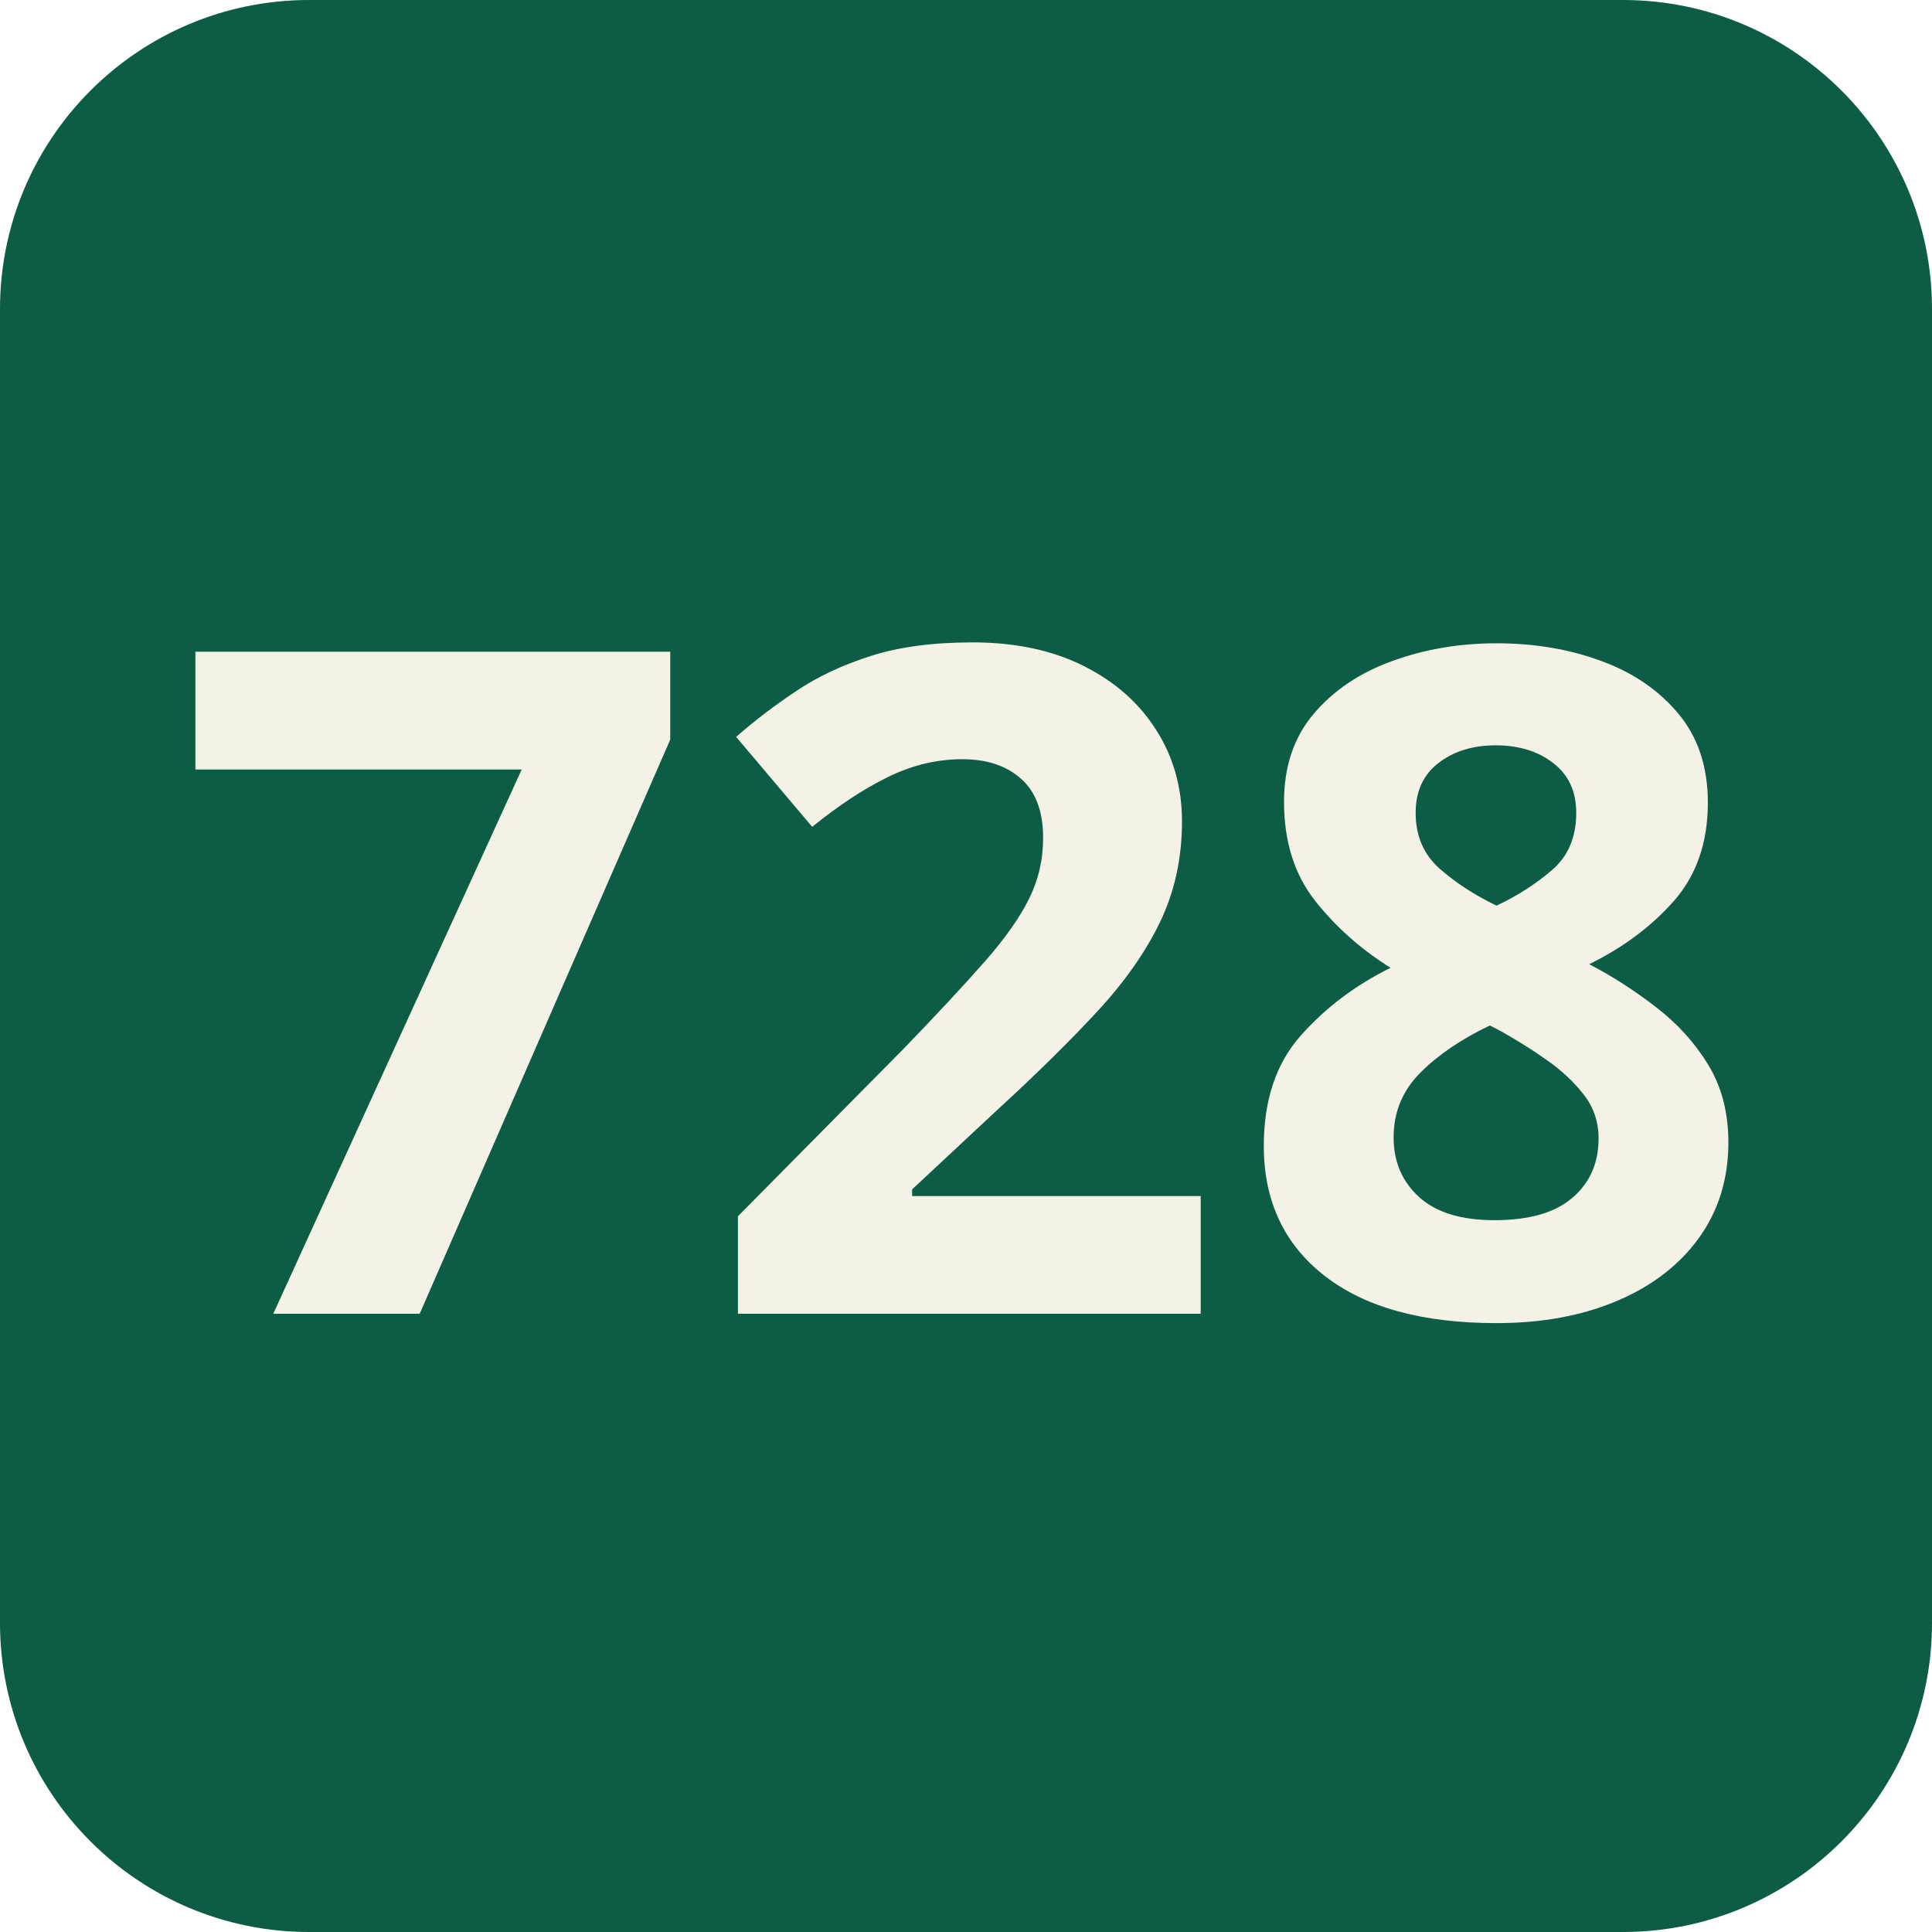
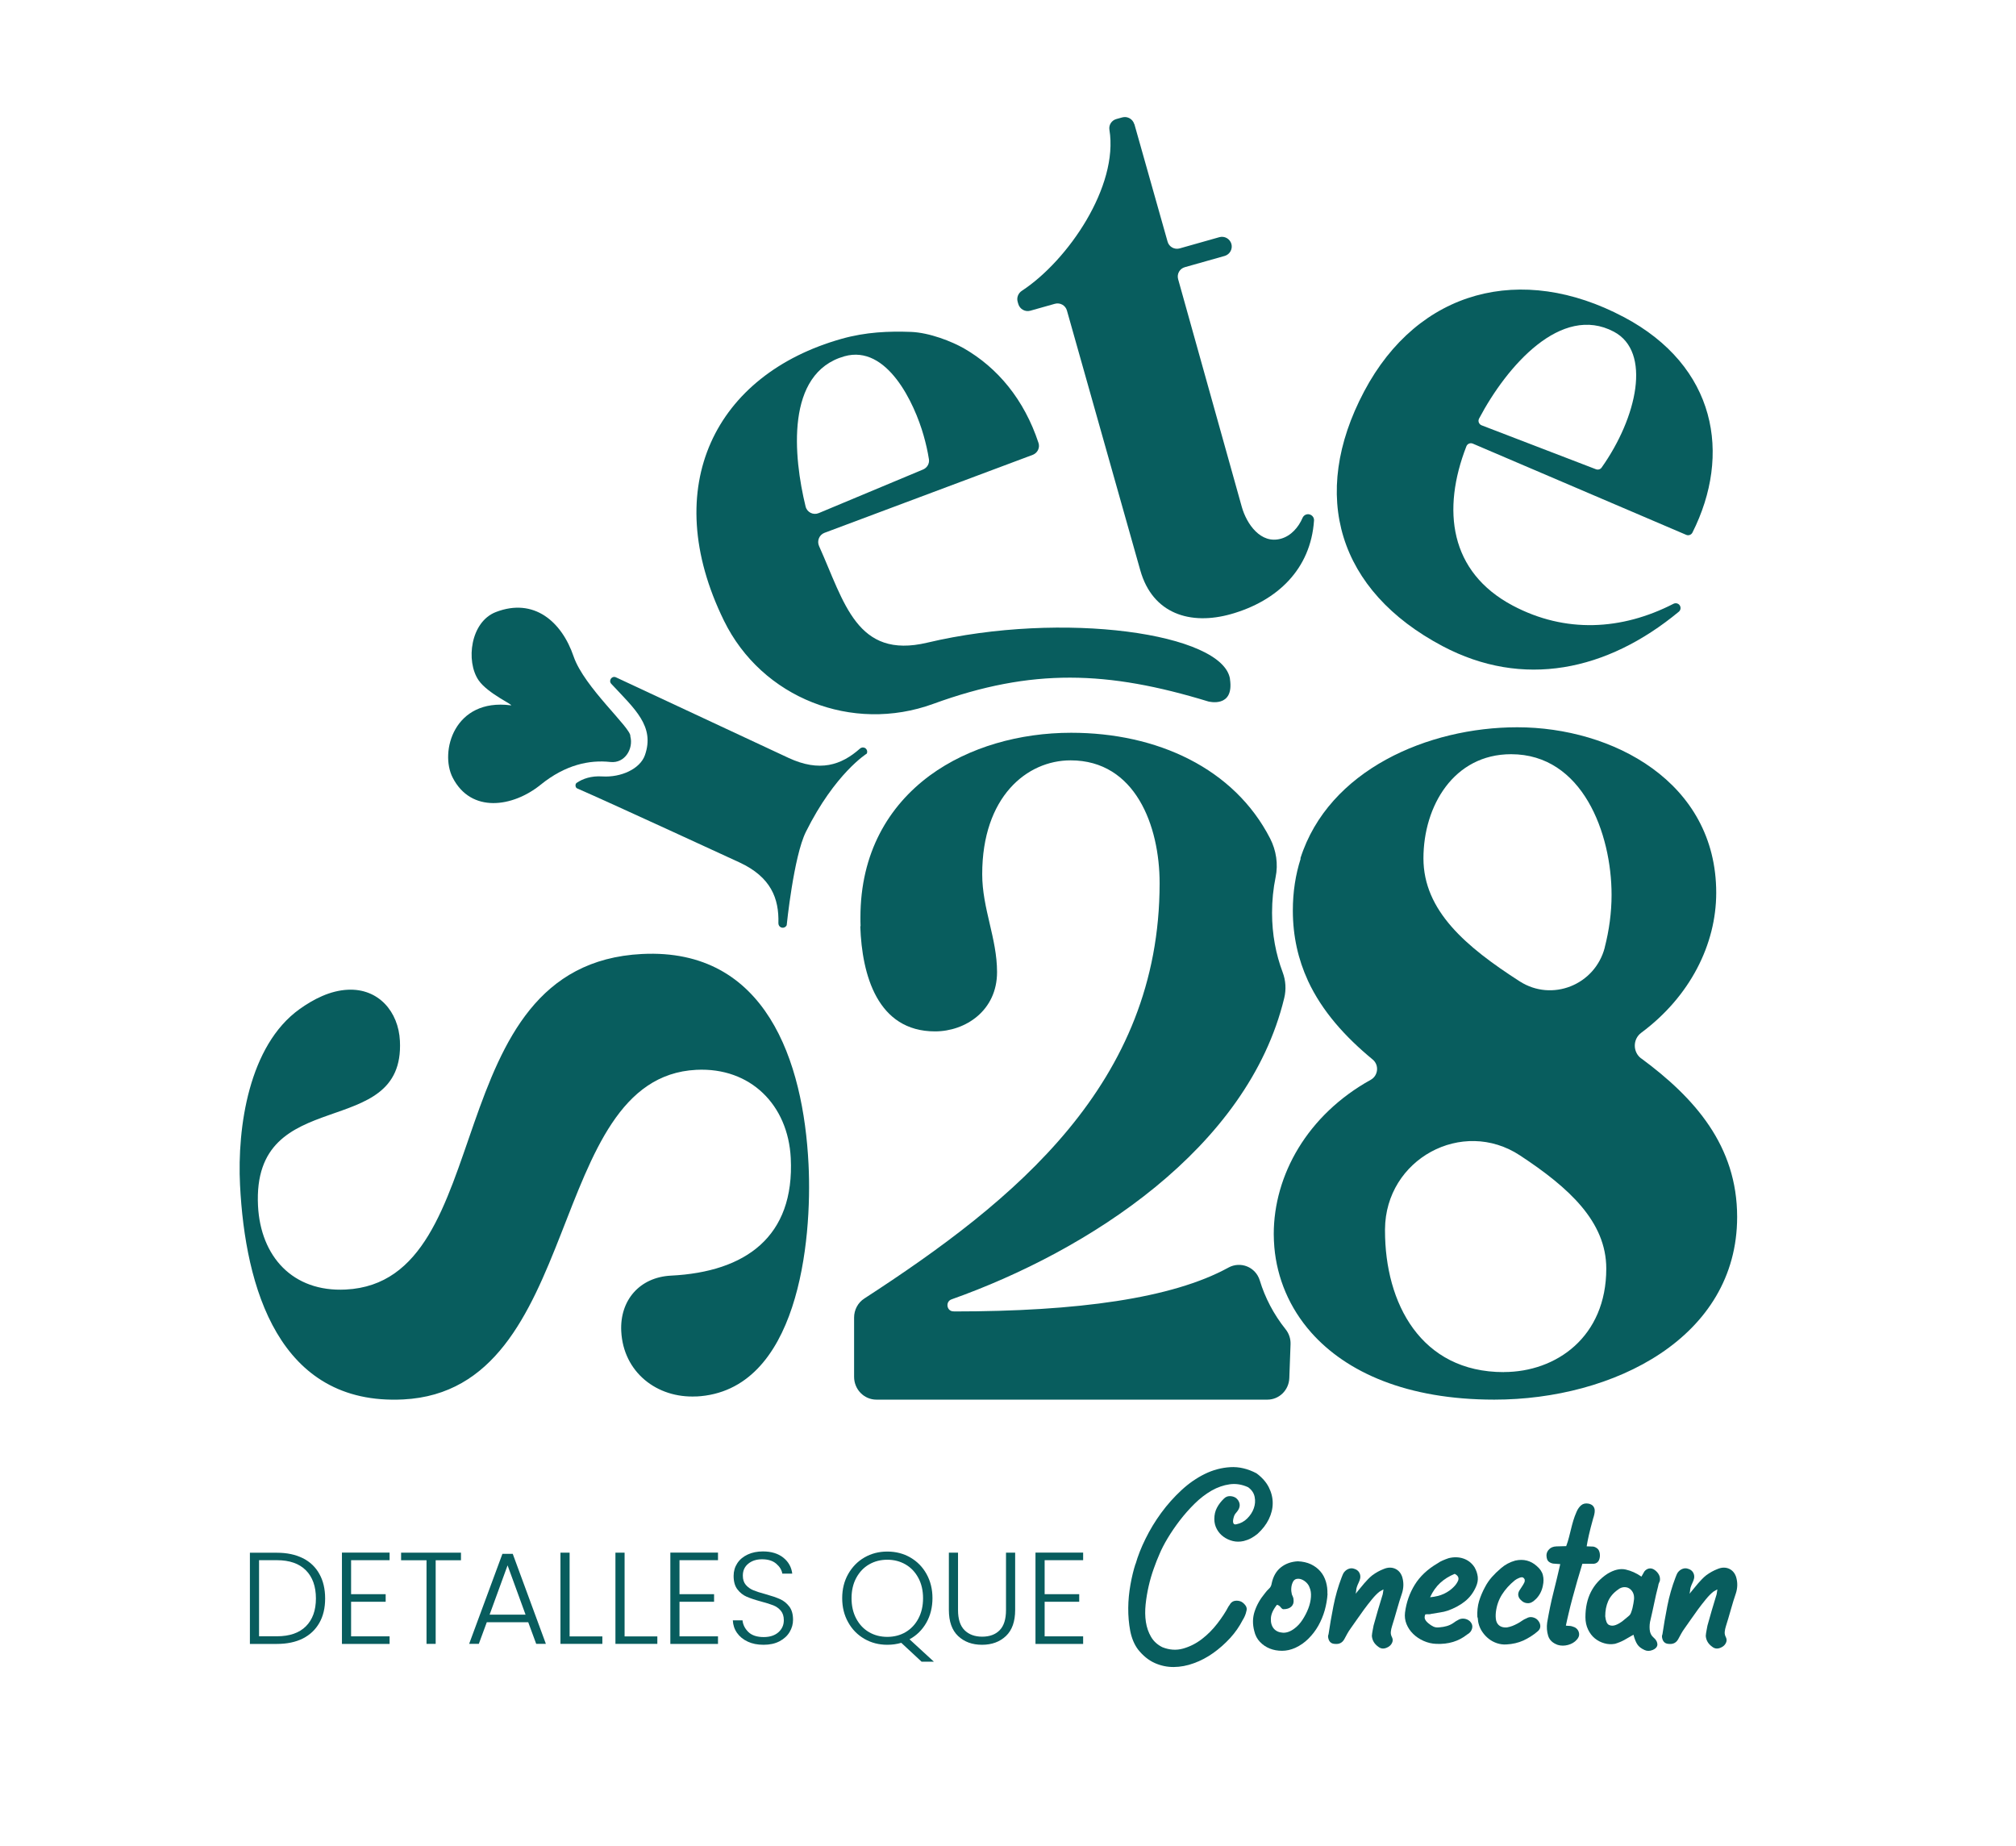
- <svg xmlns="http://www.w3.org/2000/svg" viewBox="0 0 100 100" width="100" height="100">
-   <rect width="100" height="100" rx="16" fill="#0D5C46" />
-   <text x="50" y="68" font-family="system-ui, sans-serif" font-size="48" font-weight="700" fill="#F4F2E6" text-anchor="middle">728</text>
+ <svg xmlns="http://www.w3.org/2000/svg" id="Capa_1" data-name="Capa 1" viewBox="0 0 308.41 282.29">
+   <defs>
+     <style>
+       .cls-1 {
+         fill: #085d5e;
+       }
+     </style>
+   </defs>
+   <g>
+     <path class="cls-1" d="M46.33,238.35c1.1.56,1.95,1.36,2.53,2.42.59,1.05.88,2.3.88,3.75s-.29,2.68-.88,3.72c-.59,1.04-1.43,1.84-2.53,2.4-1.1.55-2.43.83-3.97.83h-4.13v-13.95h4.13c1.54,0,2.87.28,3.97.84ZM46.8,248.77c1.02-1.02,1.53-2.44,1.53-4.26s-.51-3.27-1.53-4.3c-1.02-1.03-2.5-1.55-4.44-1.55h-2.73v11.64h2.73c1.94,0,3.42-.51,4.44-1.53Z" />
+     <path class="cls-1" d="M53.71,238.65v5.21h5.29v1.16h-5.29v5.29h5.89v1.16h-7.29v-13.97h7.29v1.16h-5.89Z" />
+     <path class="cls-1" d="M70.52,237.51v1.16h-3.87v12.79h-1.4v-12.79h-3.89v-1.16h9.16Z" />
+     <path class="cls-1" d="M80.82,248.15h-6.35l-1.22,3.31h-1.48l5.09-13.77h1.58l5.07,13.77h-1.48l-1.22-3.31ZM80.4,246.99l-2.75-7.54-2.75,7.54h5.51Z" />
+     <path class="cls-1" d="M87.14,250.32h5.01v1.14h-6.41v-13.95h1.4v12.81Z" />
+     <path class="cls-1" d="M95.55,250.32h5.01v1.14h-6.41v-13.95h1.4v12.81Z" />
+     <path class="cls-1" d="M103.95,238.65v5.21h5.29v1.16h-5.29v5.29h5.89v1.16h-7.29v-13.97h7.29v1.16h-5.89Z" />
+     <path class="cls-1" d="M114.4,251.12c-.7-.32-1.25-.77-1.65-1.34-.4-.57-.61-1.21-.64-1.92h1.48c.07.68.37,1.27.9,1.79.53.51,1.31.77,2.34.77.94,0,1.69-.24,2.25-.73.55-.49.83-1.1.83-1.85,0-.6-.15-1.08-.46-1.45-.31-.37-.69-.64-1.14-.82-.45-.18-1.08-.38-1.88-.59-.93-.25-1.67-.5-2.22-.74-.55-.24-1.01-.61-1.4-1.12-.39-.5-.58-1.19-.58-2.06,0-.72.19-1.36.56-1.93.37-.57.9-1.01,1.58-1.33s1.46-.48,2.34-.48c1.29,0,2.33.32,3.12.95.79.63,1.25,1.45,1.37,2.45h-1.52c-.09-.57-.41-1.08-.94-1.53-.53-.45-1.25-.67-2.16-.67-.84,0-1.54.22-2.1.67-.56.45-.84,1.05-.84,1.83,0,.59.15,1.06.46,1.42.31.36.69.63,1.15.82.46.19,1.08.39,1.87.6.9.25,1.64.5,2.2.75.56.25,1.03.62,1.42,1.13.39.51.58,1.18.58,2.04,0,.65-.17,1.27-.52,1.86-.35.59-.86,1.06-1.54,1.42s-1.49.54-2.44.54-1.73-.16-2.43-.48Z" />
+     <path class="cls-1" d="M140.99,254.19l-3.11-2.89c-.68.2-1.39.3-2.14.3-1.29,0-2.46-.3-3.51-.91-1.05-.61-1.88-1.45-2.48-2.54-.61-1.08-.91-2.31-.91-3.68s.3-2.6.91-3.68,1.43-1.93,2.48-2.54c1.05-.61,2.22-.91,3.51-.91s2.48.3,3.53.91,1.88,1.45,2.48,2.54.9,2.31.9,3.68-.31,2.66-.94,3.76-1.48,1.94-2.57,2.53l3.73,3.43h-1.88ZM130.99,247.6c.48.9,1.13,1.59,1.96,2.07.82.48,1.76.72,2.79.72s1.97-.24,2.79-.72c.82-.48,1.48-1.17,1.96-2.07.48-.9.72-1.94.72-3.12s-.24-2.22-.72-3.11c-.48-.89-1.13-1.58-1.96-2.06-.83-.48-1.76-.72-2.79-.72s-1.97.24-2.79.72c-.83.48-1.48,1.17-1.96,2.06-.48.89-.72,1.93-.72,3.11s.24,2.23.72,3.12Z" />
+     <path class="cls-1" d="M146.56,237.51v8.78c0,1.38.33,2.41.99,3.07s1.56,1,2.7,1,2.04-.33,2.68-.99c.65-.66.97-1.69.97-3.08v-8.78h1.4v8.76c0,1.77-.47,3.1-1.41,3.99s-2.16,1.34-3.66,1.34-2.72-.45-3.66-1.34-1.41-2.22-1.41-3.99v-8.76h1.4Z" />
+     <path class="cls-1" d="M159.81,238.65v5.21h5.29v1.16h-5.29v5.29h5.89v1.16h-7.29v-13.97h7.29v1.16h-5.89Z" />
+     <path class="cls-1" d="M173.72,239.25c.35-1.23.86-2.53,1.53-3.88.67-1.36,1.46-2.67,2.39-3.94.93-1.27,1.96-2.42,3.09-3.47s2.32-1.87,3.58-2.49c1.26-.62,2.56-.96,3.9-1.04,1.34-.08,2.68.24,4.01.94.85.63,1.48,1.34,1.88,2.13.4.79.6,1.6.6,2.43s-.2,1.65-.6,2.47c-.4.82-.98,1.56-1.73,2.24-.3.25-.63.47-.98.66-.35.19-.73.33-1.13.43-.58.13-1.13.13-1.66,0s-1.01-.35-1.43-.66c-.43-.31-.77-.7-1.02-1.17-.25-.46-.38-.97-.38-1.53,0-.65.13-1.23.4-1.73.26-.5.62-.97,1.07-1.4.25-.25.55-.38.89-.38s.65.09.92.26c.3.23.49.51.57.85.08.34.01.67-.19,1-.08.13-.17.25-.28.38-.11.13-.21.25-.28.38-.05.1-.1.24-.15.42s-.08.35-.09.51.02.3.09.41c.08.11.23.15.45.09.63-.13,1.17-.42,1.64-.89.46-.46.8-.98,1-1.55.2-.57.25-1.14.13-1.73-.11-.59-.45-1.09-1-1.49-.93-.43-1.87-.58-2.81-.45-.94.13-1.87.45-2.77.96-.9.52-1.77,1.18-2.6,2-.83.82-1.59,1.68-2.28,2.58-.69.9-1.31,1.81-1.85,2.71-.54.9-.96,1.72-1.26,2.45-.28.63-.57,1.36-.87,2.21-.3.84-.56,1.72-.77,2.64-.21.92-.37,1.85-.47,2.81-.1.96-.09,1.85.04,2.7.13.84.39,1.6.79,2.28.4.68.98,1.21,1.73,1.58,1.08.43,2.14.5,3.17.21,1.03-.29,1.98-.77,2.87-1.45.88-.68,1.67-1.47,2.37-2.38.7-.91,1.27-1.77,1.7-2.6.15-.2.25-.35.3-.45.2-.25.45-.4.75-.43.3-.04.6,0,.9.13.28.15.5.36.68.62s.21.55.11.85c-.05.25-.13.49-.23.72-.1.23-.21.44-.34.64-.5.98-1.14,1.9-1.92,2.75-.78.85-1.64,1.61-2.58,2.28-.94.67-1.93,1.19-2.96,1.56-1.03.38-2.05.57-3.07.58-1.02.01-2-.2-2.94-.62-.94-.43-1.79-1.12-2.54-2.07-.58-.78-.97-1.73-1.19-2.85-.21-1.12-.31-2.28-.3-3.49.01-1.21.13-2.4.34-3.58.21-1.18.47-2.24.77-3.17Z" />
+     <path class="cls-1" d="M203.09,243.81c-.05.83-.2,1.67-.43,2.51-.24.84-.57,1.63-.98,2.36-.41.73-.92,1.39-1.51,1.98-.59.59-1.26,1.06-2.02,1.41-.68.3-1.35.45-2.02.45s-1.29-.11-1.87-.34c-.58-.23-1.08-.57-1.51-1.02s-.72-1-.87-1.66c-.28-1.06-.26-2.06.06-3.02s.83-1.87,1.56-2.75c.2-.28.42-.51.64-.72.23-.2.36-.48.41-.83.23-1.06.7-1.87,1.41-2.43s1.58-.87,2.58-.92c.75.03,1.42.18,2,.45.58.28,1.06.64,1.45,1.09.39.45.67.98.85,1.58.18.6.25,1.22.23,1.85ZM195.36,245.47c-.6.75-.92,1.46-.94,2.11-.03.65.13,1.17.45,1.55.33.38.78.58,1.36.62.58.04,1.17-.17,1.77-.62.48-.35.9-.8,1.26-1.36.36-.55.66-1.13.89-1.73.23-.6.36-1.19.4-1.75.04-.57-.03-1.05-.21-1.45-.08-.25-.23-.49-.45-.72-.23-.23-.48-.4-.75-.51-.28-.11-.55-.14-.81-.08-.26.06-.46.25-.58.55-.13.28-.19.57-.21.89s.02.62.09.92c.05.13.11.26.17.4.06.14.09.28.09.43.05.43-.06.77-.34,1.04-.28.26-.68.4-1.21.4-.13,0-.26-.1-.42-.3-.15-.2-.34-.33-.57-.38Z" />
+     <path class="cls-1" d="M211.64,243.13c-.13.08-.24.14-.34.19-.1.05-.19.1-.26.15-.38.3-.77.7-1.17,1.19-.4.49-.8,1-1.19,1.53-.39.53-.76,1.05-1.11,1.56-.35.52-.67.96-.94,1.34-.2.28-.38.55-.53.83-.15.28-.3.55-.45.83-.3.53-.75.77-1.36.72-.6,0-.97-.3-1.09-.9-.05-.2-.04-.39.04-.57.2-1.36.45-2.8.75-4.33.3-1.53.72-2.98,1.24-4.34.05-.12.1-.25.15-.38.05-.12.11-.25.19-.38.2-.28.45-.47.73-.58.29-.11.57-.12.85-.02.35.1.61.28.77.55.16.26.22.56.17.89-.05.23-.13.45-.24.68s-.21.45-.28.68c-.05.15-.08.3-.09.45-.01.15-.04.34-.09.57.28-.33.52-.62.73-.89.21-.26.41-.5.6-.72.19-.21.38-.42.57-.62s.41-.4.66-.6c.55-.4,1.12-.72,1.7-.94.65-.28,1.24-.29,1.77-.06.53.24.89.66,1.09,1.26.25.83.24,1.67-.04,2.53-.25.73-.51,1.56-.77,2.49-.26.93-.51,1.76-.74,2.49-.1.3-.16.6-.19.89-.03.29.04.57.19.85.13.28.13.55,0,.83-.13.28-.33.49-.6.64-.58.33-1.08.31-1.51-.04-.6-.43-.93-.98-.98-1.66.02-.28.06-.54.11-.79s.1-.52.15-.79c.18-.65.39-1.41.64-2.26.25-.85.48-1.61.68-2.26.05-.13.09-.27.11-.43.02-.16.05-.34.08-.55Z" />
+     <path class="cls-1" d="M218.05,246.94c-.13.3-.14.56-.04.77.1.21.28.42.53.62.23.2.48.36.75.49.28.13.59.16.94.11.38-.03.74-.09,1.09-.19.35-.1.68-.25.98-.45.13-.1.27-.2.43-.3.16-.1.32-.19.47-.26.28-.13.57-.16.87-.11.3.05.57.18.79.38.45.45.5.97.15,1.54-.15.2-.34.37-.57.49-1.28,1.03-2.85,1.51-4.71,1.43-.68-.02-1.33-.18-1.94-.45s-1.15-.63-1.6-1.07c-.45-.44-.79-.94-1.02-1.51s-.3-1.15-.23-1.75c.2-1.56.7-2.98,1.49-4.26.79-1.28,1.95-2.38,3.49-3.28.25-.18.52-.33.81-.45.29-.12.58-.24.89-.34.8-.2,1.56-.18,2.26.06.7.24,1.27.68,1.7,1.34.28.5.44.99.49,1.47.05.48-.04.97-.26,1.47-.4.93-.97,1.69-1.72,2.28-.74.59-1.62,1.06-2.62,1.41-.38.13-.78.22-1.21.28-.43.06-.85.13-1.28.21-.15.05-.3.07-.45.06s-.31,0-.49.02ZM218.77,244.33c.83-.08,1.54-.25,2.13-.53.59-.28,1.1-.64,1.53-1.09.28-.28.49-.59.64-.94.15-.43-.03-.77-.53-1.02-.85.35-1.59.81-2.21,1.38-.62.57-1.14,1.3-1.56,2.21Z" />
+     <path class="cls-1" d="M226.01,247.39c-.05-.9.04-1.73.26-2.47.23-.74.53-1.45.9-2.13.3-.58.66-1.1,1.07-1.56.41-.46.87-.91,1.38-1.34.63-.55,1.36-.94,2.19-1.17,1.26-.28,2.35,0,3.28.83.5.43.82.89.94,1.39.13.5.13,1.04,0,1.62-.15.78-.49,1.45-1.02,2-.1.08-.19.16-.28.25-.09.09-.18.16-.28.21-.25.18-.54.25-.87.21-.33-.04-.6-.17-.83-.4-.25-.2-.41-.44-.47-.72-.06-.28,0-.55.17-.83.13-.2.25-.4.38-.58.13-.19.24-.38.34-.58.05-.08.08-.18.09-.32.01-.14-.02-.25-.09-.32-.1-.15-.23-.22-.38-.21-.15.01-.3.06-.45.13-.2.08-.4.19-.6.34-.8.65-1.46,1.38-1.96,2.17-.5.79-.82,1.69-.94,2.7-.05.48-.04.9.04,1.28.1.38.29.65.57.83.28.18.63.25,1.06.23.3-.05.58-.13.85-.23.26-.1.53-.23.81-.38.23-.12.45-.26.66-.41.21-.15.45-.28.7-.38.3-.18.62-.23.96-.15s.61.24.81.49c.23.28.34.57.34.87s-.14.57-.41.79c-.68.58-1.41,1.04-2.19,1.4-.78.35-1.65.55-2.6.6-.5.03-.98-.04-1.43-.19-.45-.15-.87-.37-1.24-.66s-.7-.63-.98-1.04c-.28-.4-.48-.84-.6-1.32-.05-.2-.08-.38-.09-.55-.01-.16-.03-.29-.06-.4Z" />
+     <path class="cls-1" d="M243.72,236.57c.25.05.47.16.66.32.19.16.31.42.36.77.05.35,0,.69-.13,1-.14.31-.4.5-.77.55h-1.77c-.25.8-.51,1.67-.77,2.58-.26.92-.51,1.8-.74,2.66-.23.85-.43,1.65-.6,2.39-.18.74-.31,1.35-.41,1.83.18.02.35.04.51.04s.32.03.47.08c.5.13.83.4.98.83.15.43.05.83-.3,1.21-.33.38-.77.64-1.32.79-.55.15-1.08.15-1.58,0-.78-.28-1.27-.74-1.47-1.39-.2-.65-.25-1.33-.15-2.04.28-1.63.59-3.14.94-4.52s.7-2.85,1.06-4.41l-1.09-.08c-.28-.05-.51-.16-.7-.32-.19-.16-.3-.47-.32-.92,0-.35.13-.67.4-.94.26-.28.63-.43,1.11-.45l1.51-.04c.18-.48.32-.94.43-1.38.11-.44.22-.87.32-1.28.1-.41.21-.83.34-1.26.13-.43.29-.87.49-1.32.18-.43.42-.77.72-1.02.3-.25.69-.33,1.17-.23.3.08.52.2.66.38.14.18.21.37.23.58.01.21,0,.43-.06.66-.05.23-.11.45-.19.68-.28,1-.49,1.83-.64,2.49-.15.65-.26,1.23-.34,1.73l1.02.04Z" />
+     <path class="cls-1" d="M251.11,241.17l.45-.79c.2-.25.45-.4.73-.45.29-.05.57.03.85.23.28.2.49.44.64.72.15.28.2.59.15.94-.05.13-.1.25-.15.36-.05.11-.09.26-.11.43-.23.88-.43,1.74-.6,2.58-.18.84-.36,1.7-.57,2.58-.13.48-.17.97-.13,1.49.04.52.23.92.58,1.22.4.33.6.7.6,1.13-.05.35-.3.62-.74.79-.44.18-.85.18-1.23,0-.5-.23-.87-.51-1.09-.85-.23-.34-.43-.84-.6-1.49-.5.3-.97.57-1.41.81-.44.24-.91.43-1.41.58-.55.1-1.1.08-1.64-.08-.54-.15-1.02-.4-1.45-.75-.43-.35-.77-.8-1.04-1.36-.26-.55-.4-1.18-.4-1.88,0-2.94,1.12-5.15,3.35-6.63,1.03-.63,1.97-.85,2.81-.66.84.19,1.64.55,2.39,1.07ZM249.15,247.2c.15-.1.27-.26.36-.49.09-.23.16-.46.23-.72.06-.25.11-.5.15-.75.04-.25.07-.46.09-.64.02-.4-.04-.74-.19-1.02-.15-.28-.35-.48-.58-.62-.24-.14-.51-.19-.81-.17-.3.03-.58.14-.83.34-.73.5-1.24,1.1-1.55,1.79-.3.69-.45,1.46-.45,2.32.08.73.26,1.17.57,1.32.3.15.64.16,1.02.02.38-.14.75-.36,1.13-.66.38-.3.67-.54.87-.72Z" />
+     <path class="cls-1" d="M262.72,243.13c-.13.08-.24.14-.34.19-.1.05-.19.1-.26.15-.38.3-.77.7-1.17,1.19-.4.49-.8,1-1.19,1.53-.39.53-.76,1.05-1.11,1.56-.35.52-.67.96-.94,1.34-.2.28-.38.55-.53.83-.15.28-.3.55-.45.83-.3.53-.75.77-1.36.72-.6,0-.97-.3-1.09-.9-.05-.2-.04-.39.04-.57.2-1.36.45-2.8.75-4.33.3-1.53.72-2.98,1.24-4.34.05-.12.1-.25.15-.38.05-.12.11-.25.19-.38.2-.28.45-.47.73-.58.29-.11.57-.12.85-.02.35.1.61.28.77.55.16.26.22.56.17.89-.05.23-.13.45-.24.68s-.21.45-.28.68c-.05.15-.08.3-.09.45-.01.15-.04.34-.09.57.28-.33.52-.62.73-.89.21-.26.41-.5.6-.72.19-.21.38-.42.57-.62s.41-.4.66-.6c.55-.4,1.12-.72,1.7-.94.65-.28,1.24-.29,1.77-.06.53.24.89.66,1.09,1.26.25.83.24,1.67-.04,2.53-.25.73-.51,1.56-.77,2.49-.26.93-.51,1.76-.74,2.49-.1.3-.16.6-.19.89-.03.29.04.57.19.85.13.28.13.55,0,.83-.13.28-.33.49-.6.64-.58.33-1.08.31-1.51-.04-.6-.43-.93-.98-.98-1.66.02-.28.06-.54.11-.79s.1-.52.15-.79c.18-.65.39-1.41.64-2.26.25-.85.48-1.61.68-2.26.05-.13.09-.27.11-.43.02-.16.05-.34.08-.55Z" />
+   </g>
+   <g>
+     <path class="cls-1" d="M145.93,200.6h-.06c-1.05,0-1.29-1.49-.3-1.84,20.82-7.39,45.33-23.04,50.89-46.08.32-1.31.24-2.7-.24-3.96-1.03-2.75-1.62-5.76-1.62-9.09,0-1.91.19-3.72.54-5.43.42-2.01.1-4.11-.83-5.93-5.51-10.75-17.3-16.18-30.44-16.18-7.84,0-15.65,2.16-21.63,6.54h0c-6.34,4.69-10.61,11.88-10.61,21.7,0,.43,0,.87.02,1.31l-.04.1c.25,7.35,2.6,16.03,11.43,16.03,4.64,0,9.49-3.16,9.49-9.07,0-5.17-2.27-9.7-2.27-14.98,0-11.81,6.81-17.41,13.52-17.41,9.91,0,13.62,10.02,13.62,18.78,0,30.63-22.1,48.56-45.17,63.54-.98.63-1.57,1.73-1.57,2.92v9.06c0,1.93,1.53,3.49,3.41,3.49h59.82c1.8,0,3.28-1.45,3.35-3.29l.19-5.18c.03-.82-.23-1.63-.74-2.27-1.84-2.3-3.16-4.84-3.97-7.5-.63-2.06-2.95-2.98-4.81-1.95-8.58,4.71-23.09,6.7-41.98,6.7Z" />
+     <path class="cls-1" d="M251.08,161.92c-1.31-.97-1.32-2.96,0-3.94,7.45-5.53,11.47-13.51,11.47-21.41,0-16.98-15.89-25.32-30.44-25.32-13.65,0-28.86,6.53-33.17,20.04,0,.03.02.06.03.08-.77,2.41-1.19,5.04-1.19,7.89,0,4.01.84,7.55,2.3,10.73,0,0,0,0,0,.01,2.18,4.71,5.73,8.62,9.91,12.07,1.02.84.86,2.47-.3,3.11-9.67,5.36-14.83,14.57-14.83,23.6,0,.67.04,1.34.09,2,.41,4.7,2.27,9.26,5.66,13.08,5.37,6.04,14.57,10.24,27.99,10.24,18.26,0,37.15-9.49,37.15-27.95,0-10.88-6.48-18.2-14.66-24.24ZM230.04,209.89c-12.69,0-18.16-10.55-18.16-21.63,0-.07,0-.15,0-.22.07-10.74,11.83-17.11,20.66-11.29,7.47,4.92,13.19,10.11,13.19,17.31,0,10.44-7.64,15.82-15.68,15.82ZM245.5,144.94c-1.5,5.75-8.08,8.34-13.01,5.18-8.23-5.29-14.73-10.81-14.73-18.82s4.64-15.93,13.41-15.93c10.94,0,15.37,12.13,15.37,21.52,0,2.69-.37,5.42-1.05,8.05Z" />
+     <path class="cls-1" d="M106.53,213.61c-6.06.3-11.18-3.73-11.49-9.97-.24-4.72,2.8-8.27,7.62-8.51,11.41-.57,18.92-5.95,18.31-17.99-.41-8.11-6.15-13.9-14.44-13.49-23.27,1.16-17.03,49.02-44.84,50.42-19.08.96-24.19-17.2-24.97-32.8-.44-8.83,1.34-21.34,9.11-26.91,2.16-1.54,4.68-2.83,7.36-2.96,4.72-.24,7.77,3.36,7.99,7.82.78,15.6-22.65,6.32-21.71,25.22.39,7.76,5.31,13.23,13.42,12.82,23.8-1.19,13.51-49.74,45.33-51.33,18.99-.95,24.69,16.46,25.47,32.15.59,11.77-1.57,34.75-17.17,35.54Z" />
+     <path class="cls-1" d="M173.54,18.99l5.08,17.98c.22.79,1.05,1.25,1.84,1.03l6.08-1.72c.79-.22,1.61.24,1.84,1.03h0c.22.79-.24,1.61-1.03,1.84l-6.09,1.72c-.79.22-1.25,1.04-1.03,1.83l9.74,34.83c.73,2.59,2.88,5.76,6.01,4.87,1.53-.43,2.67-1.75,3.28-3.17.17-.41.61-.65,1.04-.55h0c.44.1.75.49.72.94-.5,7.44-5.61,12.31-12.71,14.32-6.17,1.74-11.98,0-13.87-6.71l-11.22-39.73c-.22-.79-1.05-1.25-1.84-1.03l-3.76,1.06c-.79.22-1.61-.24-1.84-1.03l-.1-.35c-.18-.64.1-1.31.65-1.67,7.07-4.63,14.81-16,13.39-24.63-.12-.74.34-1.44,1.06-1.64l.9-.25c.79-.22,1.61.24,1.84,1.03Z" />
+     <path class="cls-1" d="M188.17,103.88c-1.05-7.01-25.51-10.5-46.33-5.57-10.79,2.56-12.66-6.15-16.54-14.78-.35-.79.02-1.71.82-2.02,5.76-2.16,26.44-9.9,31.86-11.93.74-.28,1.14-1.09.89-1.83-2.19-6.64-6.26-11.5-11.39-14.45-1.85-1.06-5.29-2.43-8.15-2.53-3.3-.12-6.86,0-10.62,1.07-19.19,5.42-28.05,22.51-17.96,43.1,5.8,11.85,19.63,17.25,32.02,12.73,15.12-5.51,26.7-5.06,42.07-.37,0,0,4,1.09,3.32-3.42ZM123.24,77.48c-1.86-7.62-3.11-20.42,5.94-22.98,6.53-1.84,10.73,7.21,12.12,12.13.33,1.16.62,2.4.81,3.63.1.66-.28,1.3-.9,1.56-3.1,1.29-12.27,5.12-15.96,6.67-.84.35-1.79-.12-2.01-1.01Z" />
+     <path class="cls-1" d="M248.4,48.49c14.21,7.53,16.51,21.05,10.51,32.98-.18.35-.6.5-.96.34l-32.64-13.95c-.38-.16-.83.02-.98.41-3.77,9.69-2.61,19.22,7.1,24.37,8.03,4.25,16.65,3.79,24.58-.28.32-.16.71-.08.93.2h0c.24.32.19.77-.12,1.02-11,9.1-23.86,11.76-36.15,5.25-15.94-8.44-20.42-23.02-11.98-38.96,8.27-15.61,24.09-19.65,39.7-11.38ZM226.66,65.06l17.49,6.72c.32.12.68.02.87-.26,5.43-7.67,7.67-17.71,1.87-20.78-8.05-4.27-16.35,5.21-20.62,13.29-.21.39-.02.87.39,1.03Z" />
+     <path class="cls-1" d="M132.29,114.4c-.24-.11-.53-.07-.73.11-2.85,2.53-6.15,3.65-10.94,1.42l-26.39-12.32c-.62-.29-1.18.49-.72.99,3.6,3.86,6.7,6.49,5.15,10.92-.74,2.1-3.66,3.43-6.52,3.25-1.71-.11-3.01.36-3.93.99-.26.18-.21.72.08.84,4.78,2.07,24.85,11.33,24.85,11.33,4.79,2.23,6.05,5.49,5.94,9.29,0,.27.14.52.38.63h0c.34.16.73.01.89-.32,0,0,1.06-10.51,2.94-14.29,4.45-8.94,9.31-11.96,9.31-11.96.16-.34.01-.73-.32-.89Z" />
+     <path class="cls-1" d="M96.43,112.63c.2-1.21-7.07-7.49-8.68-12.22-1.82-5.34-6.08-9.02-11.88-6.79-3.91,1.5-4.64,7.53-2.66,10.43,1.41,2.07,5.67,3.93,4.91,3.84-8.66-1.11-10.89,7.12-8.87,11.06,2.82,5.5,9.21,4.53,13.47,1.08,3.78-3.06,7.46-3.82,10.66-3.47,2.21.24,3.55-2.03,3.05-3.92Z" />
+   </g>
</svg>
